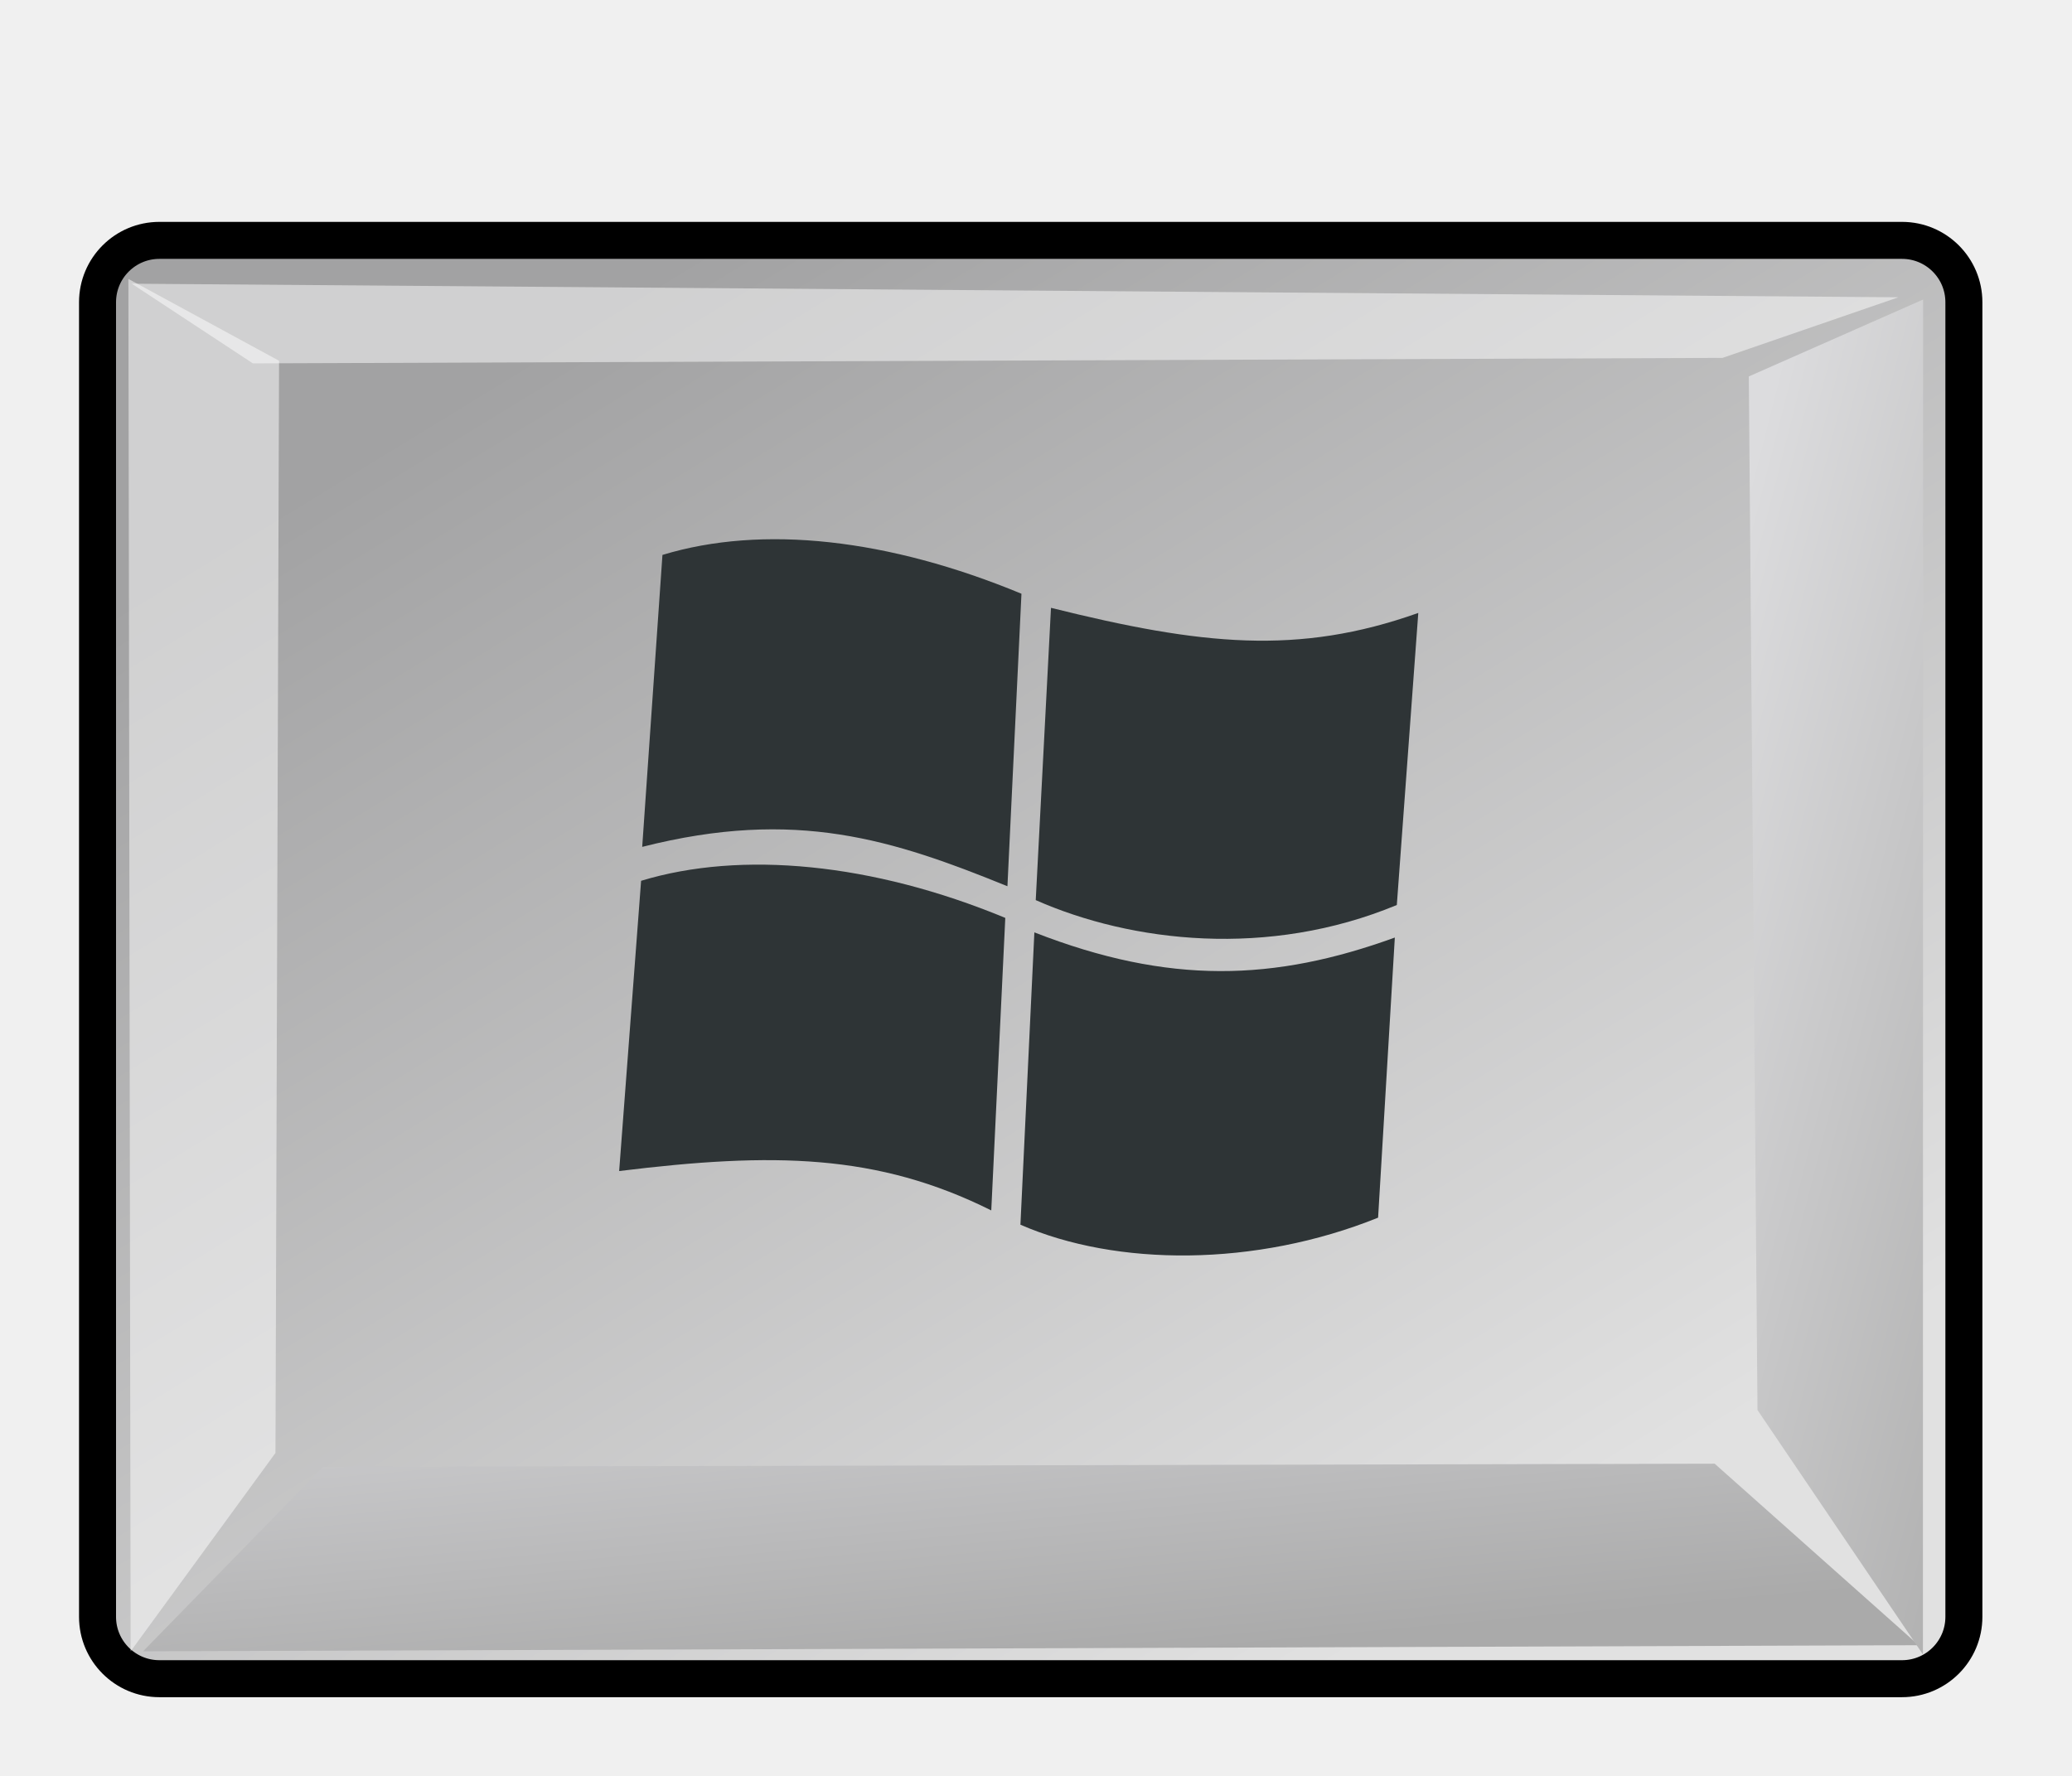
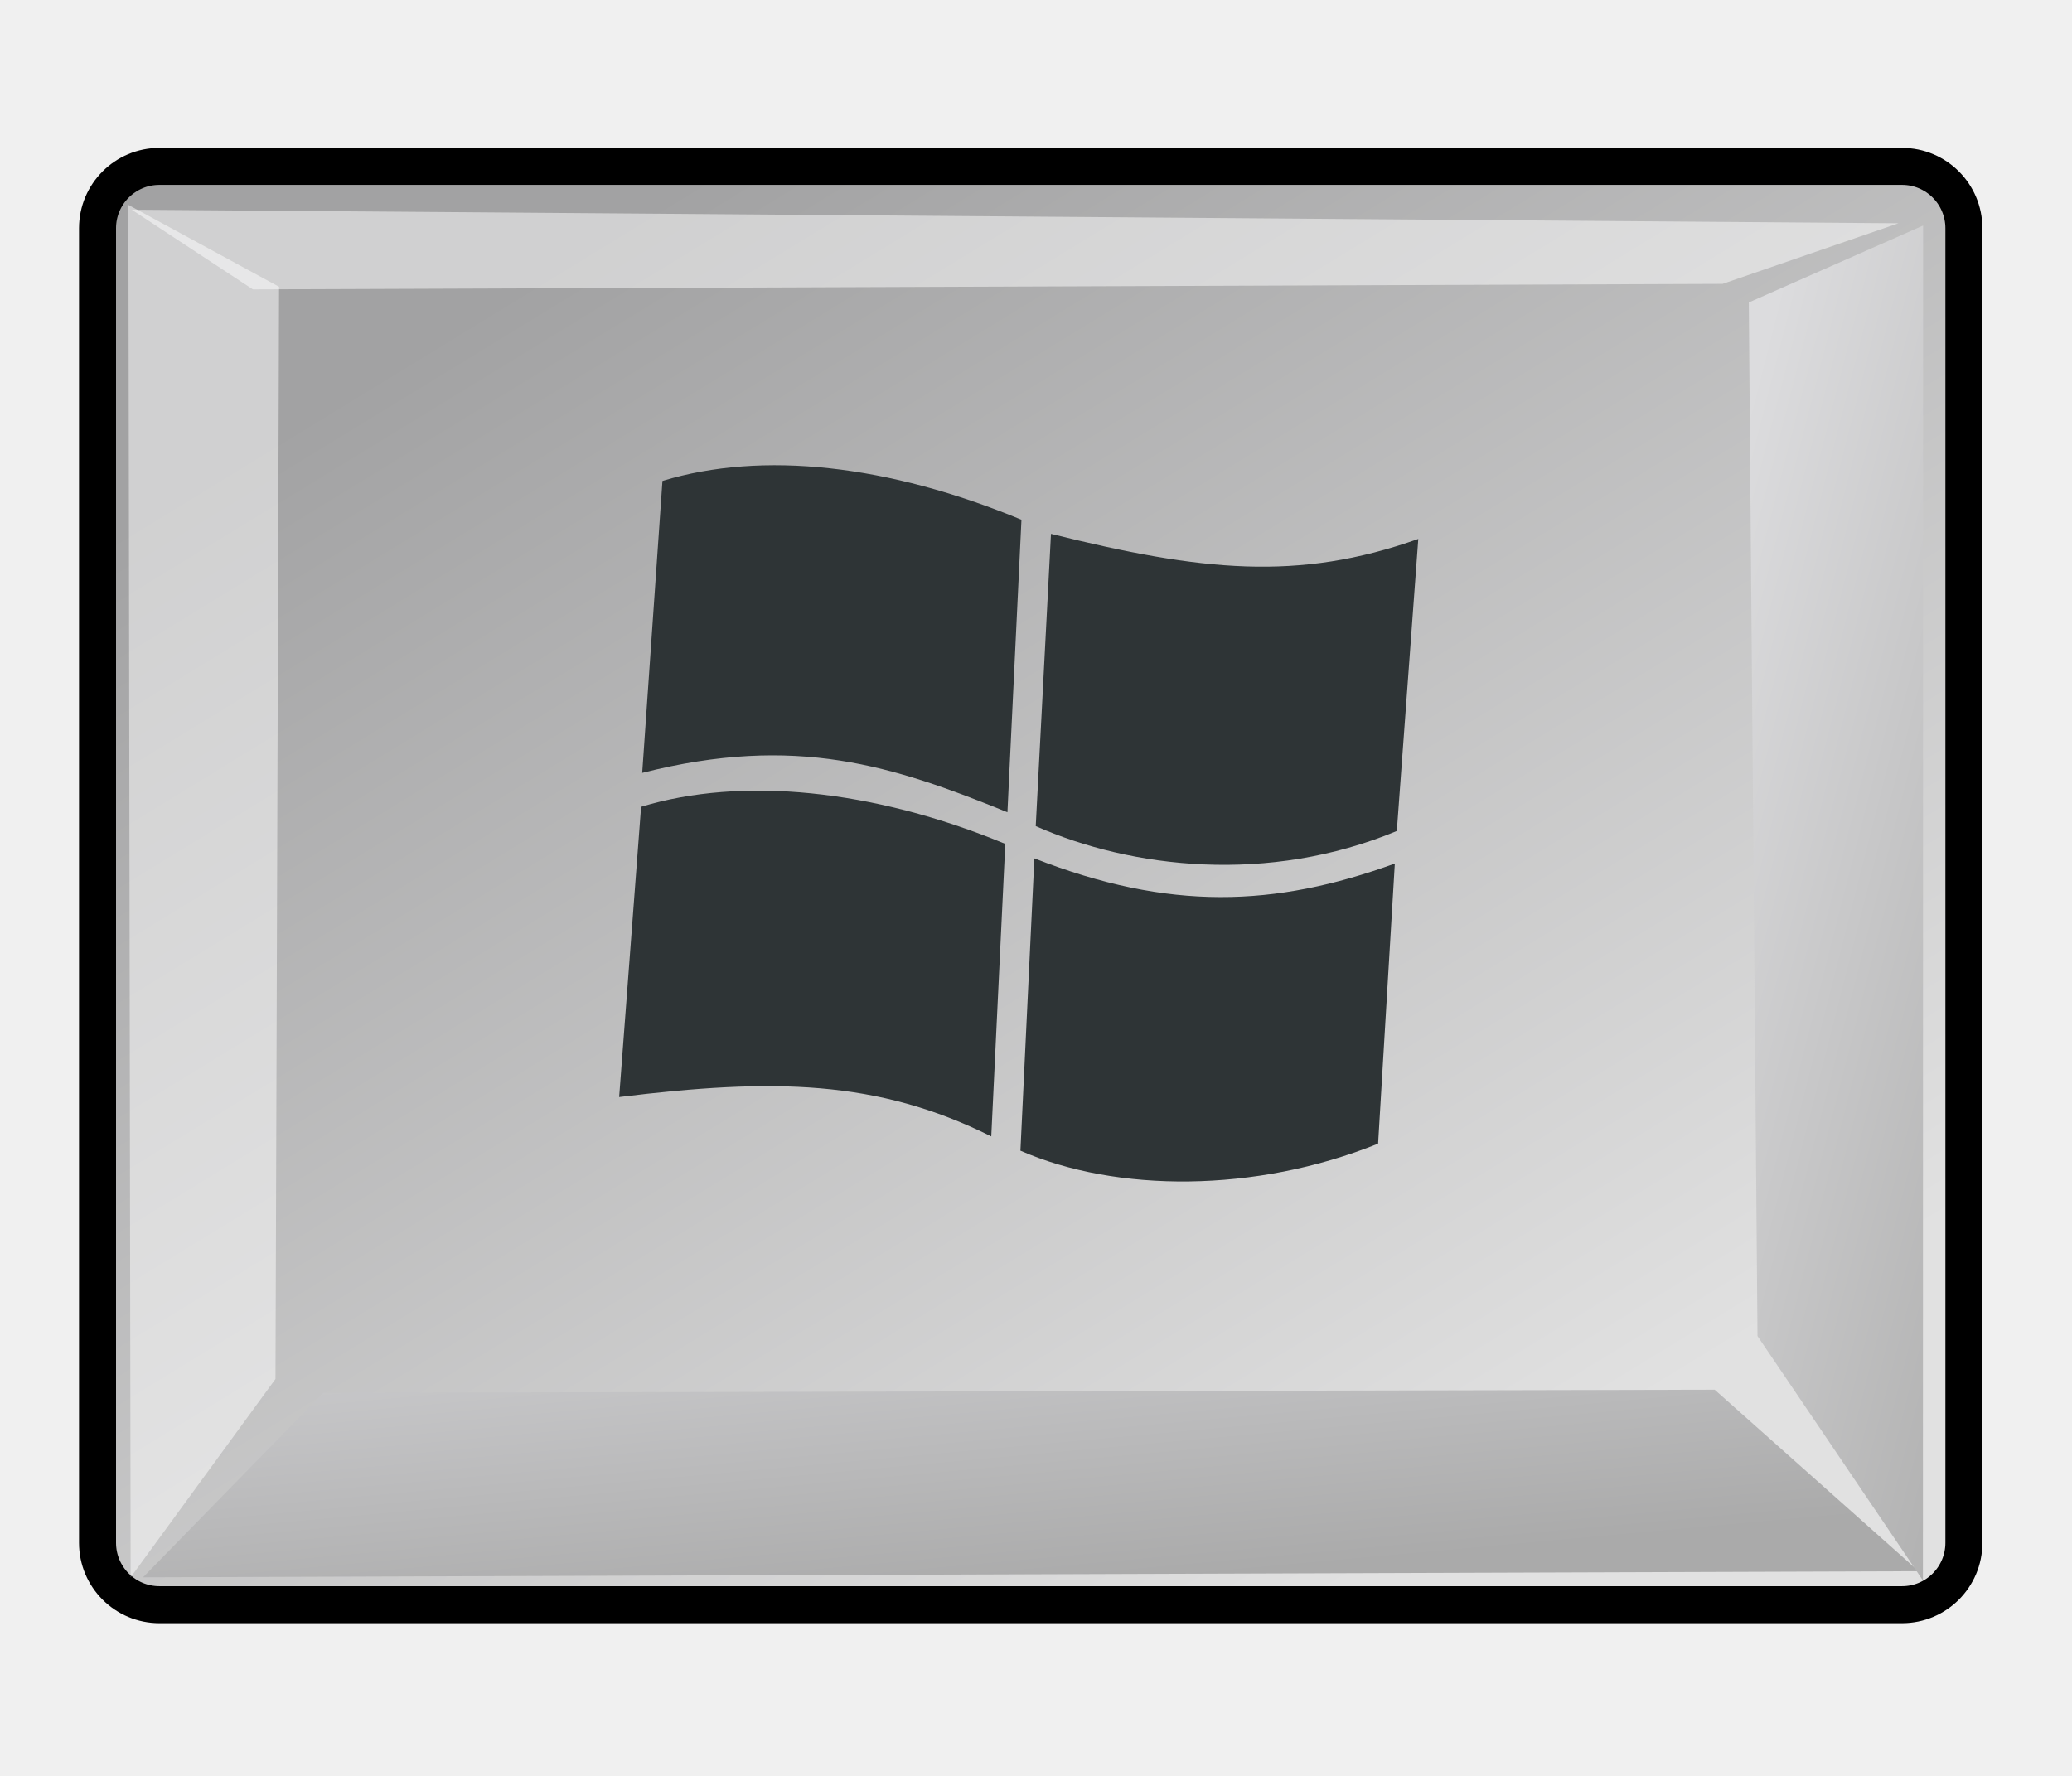
<svg xmlns="http://www.w3.org/2000/svg" xmlns:xlink="http://www.w3.org/1999/xlink" width="56px" height="48px" id="svg1770" version="1.1">
  <defs id="defs3">
    <linearGradient id="linearGradient2103">
      <stop id="stop2105" offset="0" style="stop-color:#e1e1e1;stop-opacity:1;" />
      <stop id="stop2107" offset="1" style="stop-color:#a2a2a3;stop-opacity:1;" />
    </linearGradient>
    <linearGradient id="linearGradient2064">
      <stop id="stop2066" offset="0" style="stop-color:#b2b2b2;stop-opacity:1;" />
      <stop id="stop2068" offset="1" style="stop-color:#dcdcde;stop-opacity:1;" />
    </linearGradient>
    <linearGradient id="linearGradient2052">
      <stop id="stop2054" offset="0" style="stop-color:#aaaaaa;stop-opacity:1;" />
      <stop id="stop2056" offset="1" style="stop-color:#c8c8ca;stop-opacity:1;" />
    </linearGradient>
    <linearGradient id="linearGradient1784">
      <stop style="stop-color:#ffffff;stop-opacity:1;" offset="0" id="stop1785" />
      <stop style="stop-color:#dcdcde;stop-opacity:1;" offset="1" id="stop1786" />
    </linearGradient>
    <linearGradient xlink:href="#linearGradient1784" id="linearGradient1789" gradientUnits="userSpaceOnUse" gradientTransform="matrix(1.593044,0,0,1.241206,-129.6924,-73.34169)" x1="250.054" y1="259.819" x2="511.689" y2="549.613" />
    <linearGradient xlink:href="#linearGradient2052" id="linearGradient1794" gradientTransform="matrix(2.470094,0,0,0.404843,-5.695438,24.53693)" x1="205.673" y1="1468.668" x2="69.097" y2="1222.128" gradientUnits="userSpaceOnUse" />
    <linearGradient xlink:href="#linearGradient2064" id="linearGradient1804" gradientTransform="matrix(0.493865,0,0,2.024845,-5.695438,24.53693)" x1="1390.407" y1="284.347" x2="1180.534" y2="65.462" gradientUnits="userSpaceOnUse" />
    <linearGradient xlink:href="#linearGradient1784" id="linearGradient2083" gradientUnits="userSpaceOnUse" gradientTransform="matrix(1.593044,0,0,1.241206,-129.6924,-73.34169)" x1="250.054" y1="259.819" x2="511.689" y2="549.613" />
    <linearGradient xlink:href="#linearGradient2052" id="linearGradient2085" gradientUnits="userSpaceOnUse" gradientTransform="matrix(2.470094,0,0,0.404843,-5.695438,24.53693)" x1="205.673" y1="1468.668" x2="69.097" y2="1222.128" />
    <linearGradient xlink:href="#linearGradient2064" id="linearGradient2087" gradientUnits="userSpaceOnUse" gradientTransform="matrix(0.493865,0,0,2.024845,-5.695438,24.53693)" x1="1390.407" y1="284.347" x2="1180.534" y2="65.462" />
    <linearGradient xlink:href="#linearGradient2064" id="linearGradient2094" gradientUnits="userSpaceOnUse" gradientTransform="matrix(0.02919086,0,0,0.119682,11.90859,7.804527)" x1="1390.407" y1="284.347" x2="1180.534" y2="65.462" />
    <linearGradient xlink:href="#linearGradient2052" id="linearGradient2098" gradientUnits="userSpaceOnUse" gradientTransform="matrix(0.146,0,0,0.02392903,0.716466,7.804527)" x1="205.673" y1="1468.668" x2="69.097" y2="1222.128" />
    <linearGradient xlink:href="#linearGradient2103" id="linearGradient2101" gradientUnits="userSpaceOnUse" gradientTransform="matrix(1.40967,0,0,1.098332,-8.853555,-5.868595)" x1="34.792" y1="42.567" x2="13.166" y2="15.033" />
    <linearGradient xlink:href="#linearGradient2064" id="linearGradient9457" gradientUnits="userSpaceOnUse" gradientTransform="matrix(0.02919086,0,0,0.119682,11.90859,9.723532)" x1="1390.407" y1="284.347" x2="1180.534" y2="65.462" />
    <linearGradient xlink:href="#linearGradient2052" id="linearGradient9461" gradientUnits="userSpaceOnUse" gradientTransform="matrix(0.146,0,0,0.02392903,0.716466,9.723532)" x1="205.673" y1="1468.668" x2="69.097" y2="1222.128" />
    <linearGradient xlink:href="#linearGradient2103" id="linearGradient9464" gradientUnits="userSpaceOnUse" gradientTransform="matrix(1.40967,0,0,1.098332,-8.853555,-3.94959)" x1="34.792" y1="42.567" x2="13.166" y2="15.033" />
    <linearGradient xlink:href="#linearGradient2064-5" id="linearGradient2721" gradientUnits="userSpaceOnUse" gradientTransform="matrix(0.02351632,0,0,0.119682,14.92969,8.555801)" x1="1390.407" y1="284.347" x2="1180.534" y2="65.462" />
    <linearGradient id="linearGradient2064-5">
      <stop style="stop-color:#b2b2b2;stop-opacity:1;" offset="0" id="stop2066-6" />
      <stop style="stop-color:#dcdcde;stop-opacity:1;" offset="1" id="stop2068-1" />
    </linearGradient>
    <linearGradient xlink:href="#linearGradient2052-1" id="linearGradient2725" gradientUnits="userSpaceOnUse" gradientTransform="matrix(0.117618,0,0,0.02392903,5.913253,8.555801)" x1="205.673" y1="1468.668" x2="69.097" y2="1222.128" />
    <linearGradient id="linearGradient2052-1">
      <stop style="stop-color:#aaaaaa;stop-opacity:1;" offset="0" id="stop2054-5" />
      <stop style="stop-color:#c8c8ca;stop-opacity:1;" offset="1" id="stop2056-9" />
    </linearGradient>
    <linearGradient xlink:href="#linearGradient2103-8" id="linearGradient2728" gradientUnits="userSpaceOnUse" gradientTransform="matrix(1.135639,0,0,1.098332,-5.414986,-3.94959)" x1="34.792" y1="42.567" x2="13.166" y2="15.033" />
    <linearGradient id="linearGradient2103-8">
      <stop style="stop-color:#e1e1e1;stop-opacity:1;" offset="0" id="stop2105-4" />
      <stop style="stop-color:#a2a2a3;stop-opacity:1;" offset="1" id="stop2107-8" />
    </linearGradient>
    <linearGradient y2="15.033" x2="13.166" y1="42.567" x1="34.792" gradientTransform="matrix(1.135639,0,0,1.098332,-1.796413,-5.117321)" gradientUnits="userSpaceOnUse" id="linearGradient2877" xlink:href="#linearGradient2103-8" />
-     <linearGradient xlink:href="#linearGradient2064-9" id="linearGradient9457-5" gradientUnits="userSpaceOnUse" gradientTransform="matrix(0.02919086,0,0,0.119682,11.63926,9.659026)" x1="1390.407" y1="284.347" x2="1180.534" y2="65.462" />
+     <linearGradient xlink:href="#linearGradient2064-9" id="linearGradient9457-5" gradientUnits="userSpaceOnUse" gradientTransform="matrix(0.02919086,0,0,0.119682,11.63926,7.659026)" x1="1390.407" y1="284.347" x2="1180.534" y2="65.462" />
    <linearGradient id="linearGradient2064-9">
      <stop id="stop2066-7" offset="0" style="stop-color:#b2b2b2;stop-opacity:1;" />
      <stop id="stop2068-7" offset="1" style="stop-color:#dcdcde;stop-opacity:1;" />
    </linearGradient>
-     <linearGradient xlink:href="#linearGradient2052-7" id="linearGradient9461-6" gradientUnits="userSpaceOnUse" gradientTransform="matrix(0.146,0,0,0.02392903,0.447135,9.659026)" x1="205.673" y1="1468.668" x2="69.097" y2="1222.128" />
+     <linearGradient xlink:href="#linearGradient2052-7" id="linearGradient9461-6" gradientUnits="userSpaceOnUse" gradientTransform="matrix(0.146,0,0,0.02392903,0.447135,7.659026)" x1="205.673" y1="1468.668" x2="69.097" y2="1222.128" />
    <linearGradient id="linearGradient2052-7">
      <stop id="stop2054-3" offset="0" style="stop-color:#aaaaaa;stop-opacity:1;" />
      <stop id="stop2056-6" offset="1" style="stop-color:#c8c8ca;stop-opacity:1;" />
    </linearGradient>
    <linearGradient xlink:href="#linearGradient2103-6" id="linearGradient9464-5" gradientUnits="userSpaceOnUse" gradientTransform="matrix(1.40967,0,0,1.098332,-8.853555,-3.94959)" x1="34.792" y1="42.567" x2="13.166" y2="15.033" />
    <linearGradient id="linearGradient2103-6">
      <stop id="stop2105-3" offset="0" style="stop-color:#e1e1e1;stop-opacity:1;" />
      <stop id="stop2107-9" offset="1" style="stop-color:#a2a2a3;stop-opacity:1;" />
    </linearGradient>
-     <linearGradient y2="15.033" x2="13.166" y1="42.567" x1="34.792" gradientTransform="matrix(1.40967,0,0,1.098332,-9.122886,-4.014096)" gradientUnits="userSpaceOnUse" id="linearGradient2872" xlink:href="#linearGradient2103-6" />
+     <linearGradient y2="15.033" x2="13.166" y1="42.567" x1="34.792" gradientTransform="matrix(1.40967,0,0,1.098332,-9.122886,-6.014096)" gradientUnits="userSpaceOnUse" id="linearGradient2872" xlink:href="#linearGradient2103-6" />
  </defs>
  <g id="layer1">
-     <rect style="fill:url(#linearGradient2872);fill-opacity:1;stroke:#000000;stroke-width:1;stroke-linecap:round;stroke-linejoin:miter;stroke-miterlimit:4;stroke-opacity:1;stroke-dashoffset:0" id="rect1788" width="50.442" height="38.876" x="2.636" y="6.497" rx="1.672" ry="1.672" />
-     <path style="fill:url(#linearGradient9461-6);fill-opacity:1;fill-rule:evenodd;stroke:none" d="m 3.866,44.633 4.868,-4.986 37.609,-0.085 5.513,4.906 -47.99,0.165 z" id="path1790" />
-     <path style="opacity:0.497;fill:#ffffff;fill-opacity:1;fill-rule:evenodd;stroke:none" d="M 3.531,44.633 7.445,39.272 7.542,9.751 3.47,7.539 3.531,44.633 z" id="path1795" />
-     <path style="fill:url(#linearGradient9457-5);fill-opacity:1;fill-rule:evenodd;stroke:none" d="M 51.971,44.718 47.5,38.112 47.265,10.175 51.976,8.096 51.971,44.718 z" id="path1800" />
-     <path style="opacity:0.497;fill:#ffffff;fill-opacity:1;fill-rule:evenodd;stroke:none" d="M 3.561,7.668 6.835,9.822 46.555,9.673 51.308,8.035 3.561,7.668 z" id="path1805" />
-     <g id="g2859">
+     <rect style="fill:url(#linearGradient2872);fill-opacity:1;stroke:#000000;stroke-width:1;stroke-linecap:round;stroke-linejoin:miter;stroke-miterlimit:4;stroke-opacity:1;stroke-dashoffset:0" id="rect1788" width="50.442" height="38.876" x="2.636" y="4.497" rx="1.672" ry="1.672" />
+     <path style="fill:url(#linearGradient9461-6);fill-opacity:1;fill-rule:evenodd;stroke:none" d="m 3.866,42.633 4.868,-4.986 37.609,-0.085 5.513,4.906 -47.99,0.165 z" id="path1790" />
+     <path style="opacity:0.497;fill:#ffffff;fill-opacity:1;fill-rule:evenodd;stroke:none" d="M 3.531,42.633 7.445,37.272 7.542,7.751 3.47,5.539 3.531,42.633 z" id="path1795" />
+     <path style="fill:url(#linearGradient9457-5);fill-opacity:1;fill-rule:evenodd;stroke:none" d="M 51.971,42.718 47.5,36.112 47.265,8.175 51.976,6.096 51.971,42.718 z" id="path1800" />
+     <path style="opacity:0.497;fill:#ffffff;fill-opacity:1;fill-rule:evenodd;stroke:none" d="M 3.561,5.668 6.835,7.822 46.555,7.673 51.308,6.035 3.561,5.668 z" id="path1805" />
+     <g id="g2859" transform="translate(0,-2)">
      <path id="rect2874" d="m 27.956,25.201 c 3.643,1.423 6.487,1.321 9.742,0.14 l -0.452,7.571 c -3.318,1.337 -7.074,1.322 -9.667,0.19 l 0.377,-7.901 z" style="fill:#2e3436;fill-opacity:1;stroke:none" />
      <path style="fill:#2e3436;fill-opacity:1;stroke:none" d="m 28.405,16.429 c 4.068,1.012 6.681,1.291 9.927,0.138 l -0.58,7.894 c -3.473,1.443 -7.172,1.011 -9.759,-0.132 l 0.412,-7.899 z" id="path2877" />
      <path id="path2879" d="m 17.357,22.89 c 4.161,-1.057 6.788,-0.188 9.871,1.064 l 0.379,-7.906 c -3.587,-1.486 -6.997,-1.872 -9.703,-1.049 l -0.547,7.891 z" style="fill:#2e3436;fill-opacity:1;stroke:none" />
      <path style="fill:#2e3436;fill-opacity:1;stroke:none" d="m 16.734,31.652 c 4.161,-0.512 6.974,-0.473 10.057,1.064 l 0.379,-7.906 c -3.587,-1.486 -7.136,-1.825 -9.843,-1.003 l -0.593,7.844 z" id="path2881" />
    </g>
  </g>
</svg>
